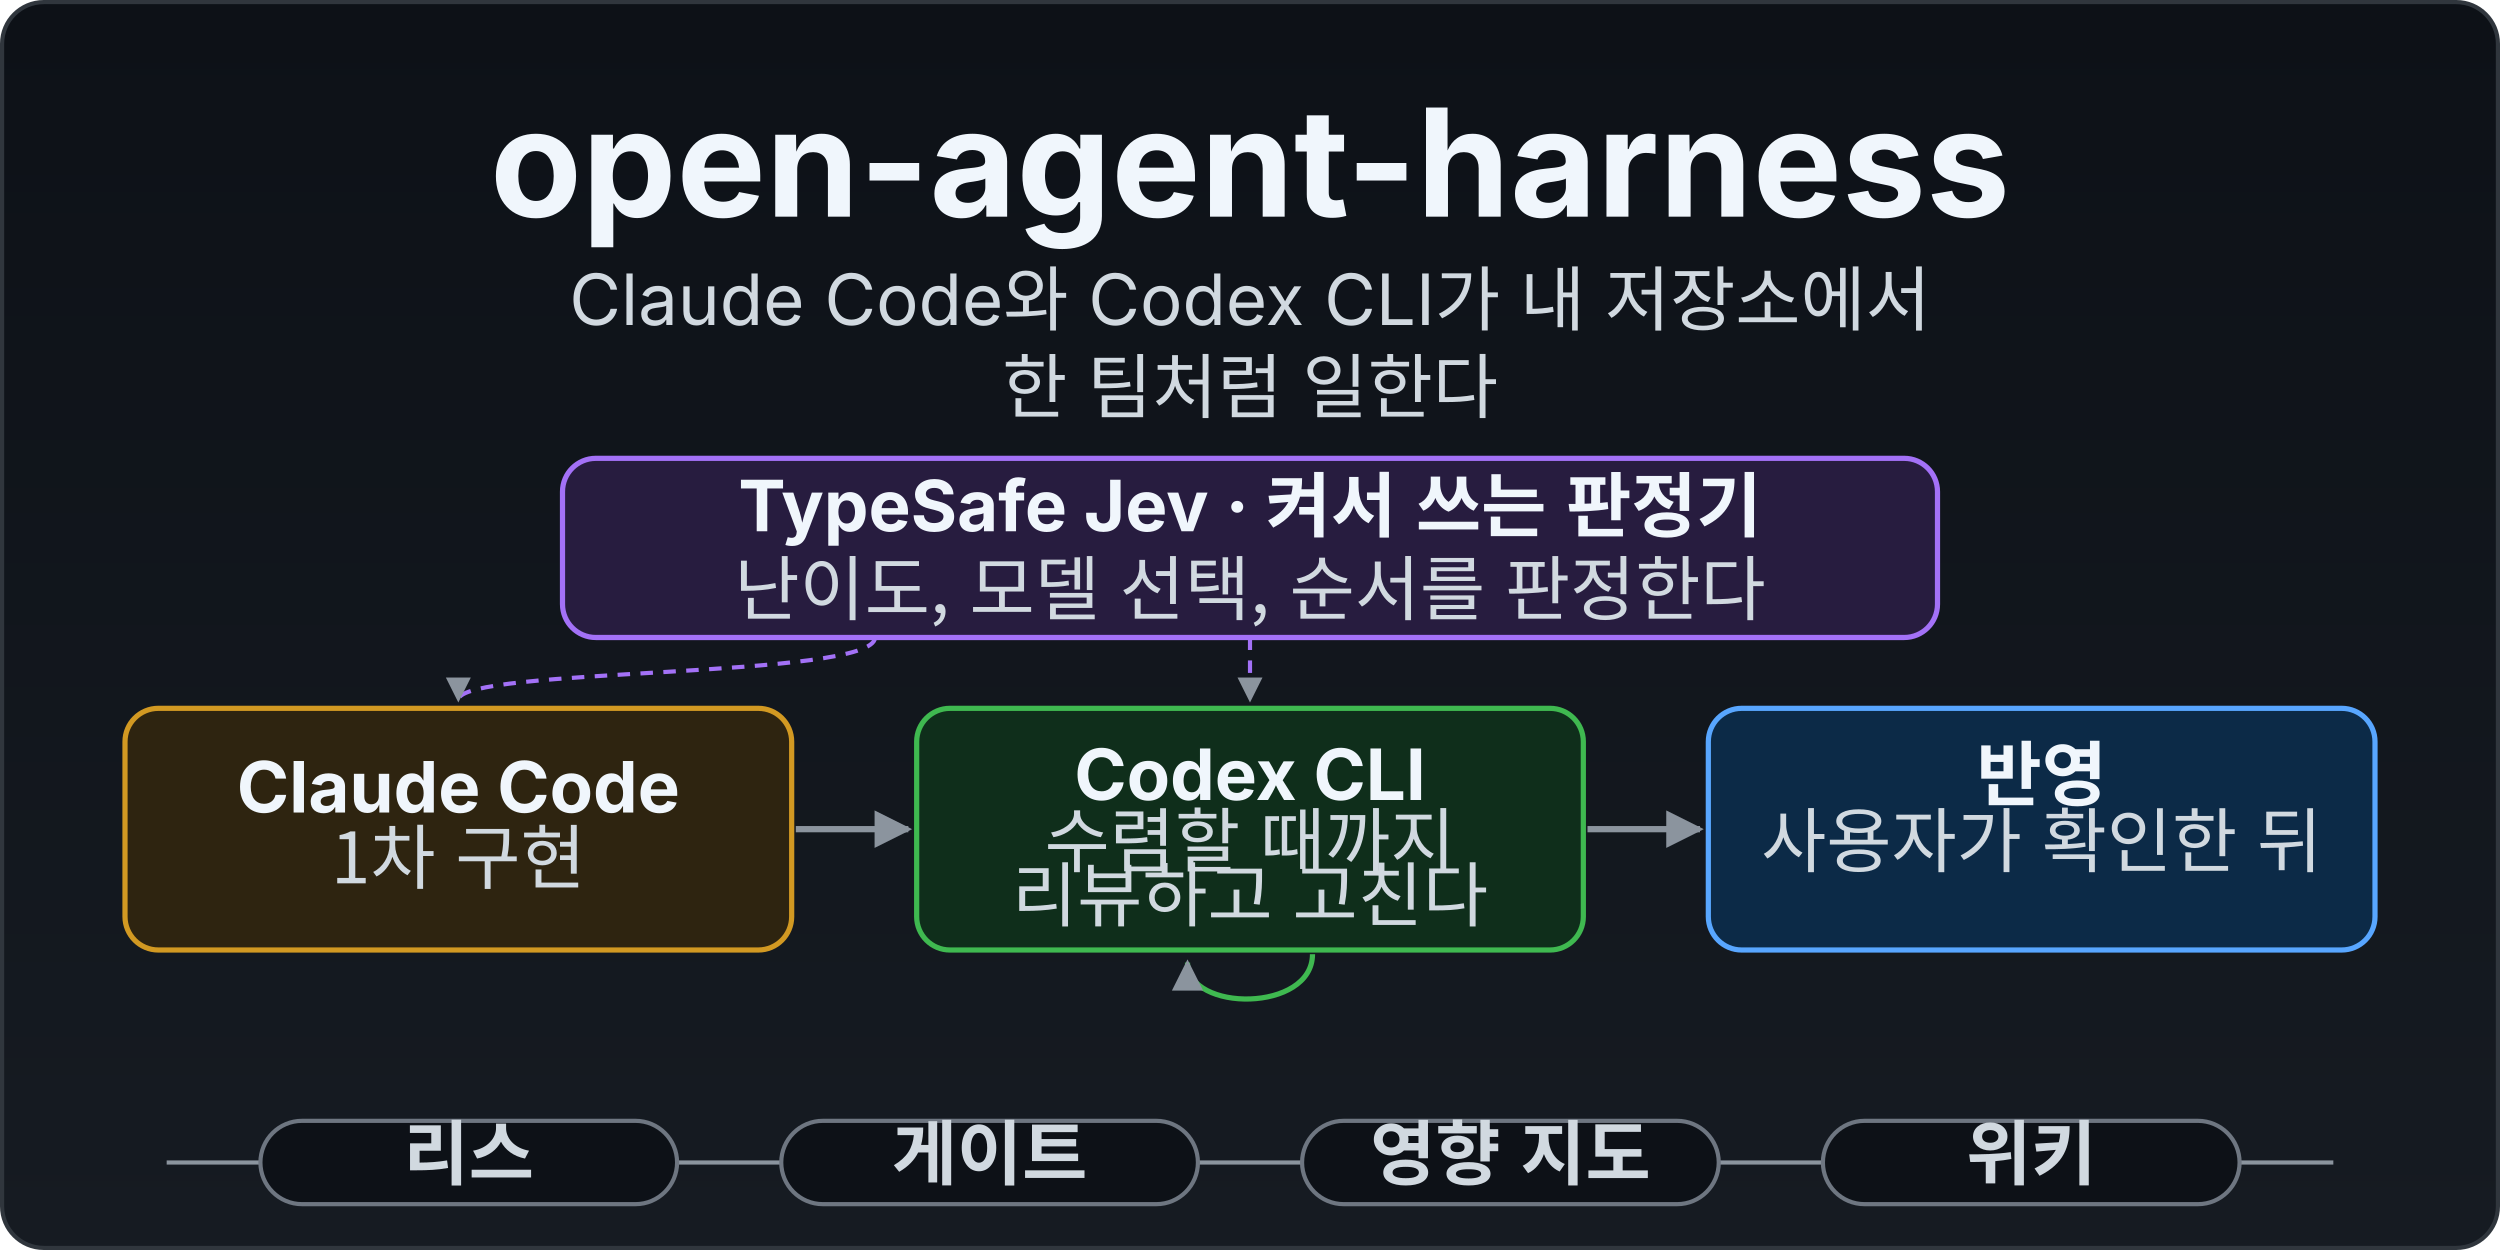
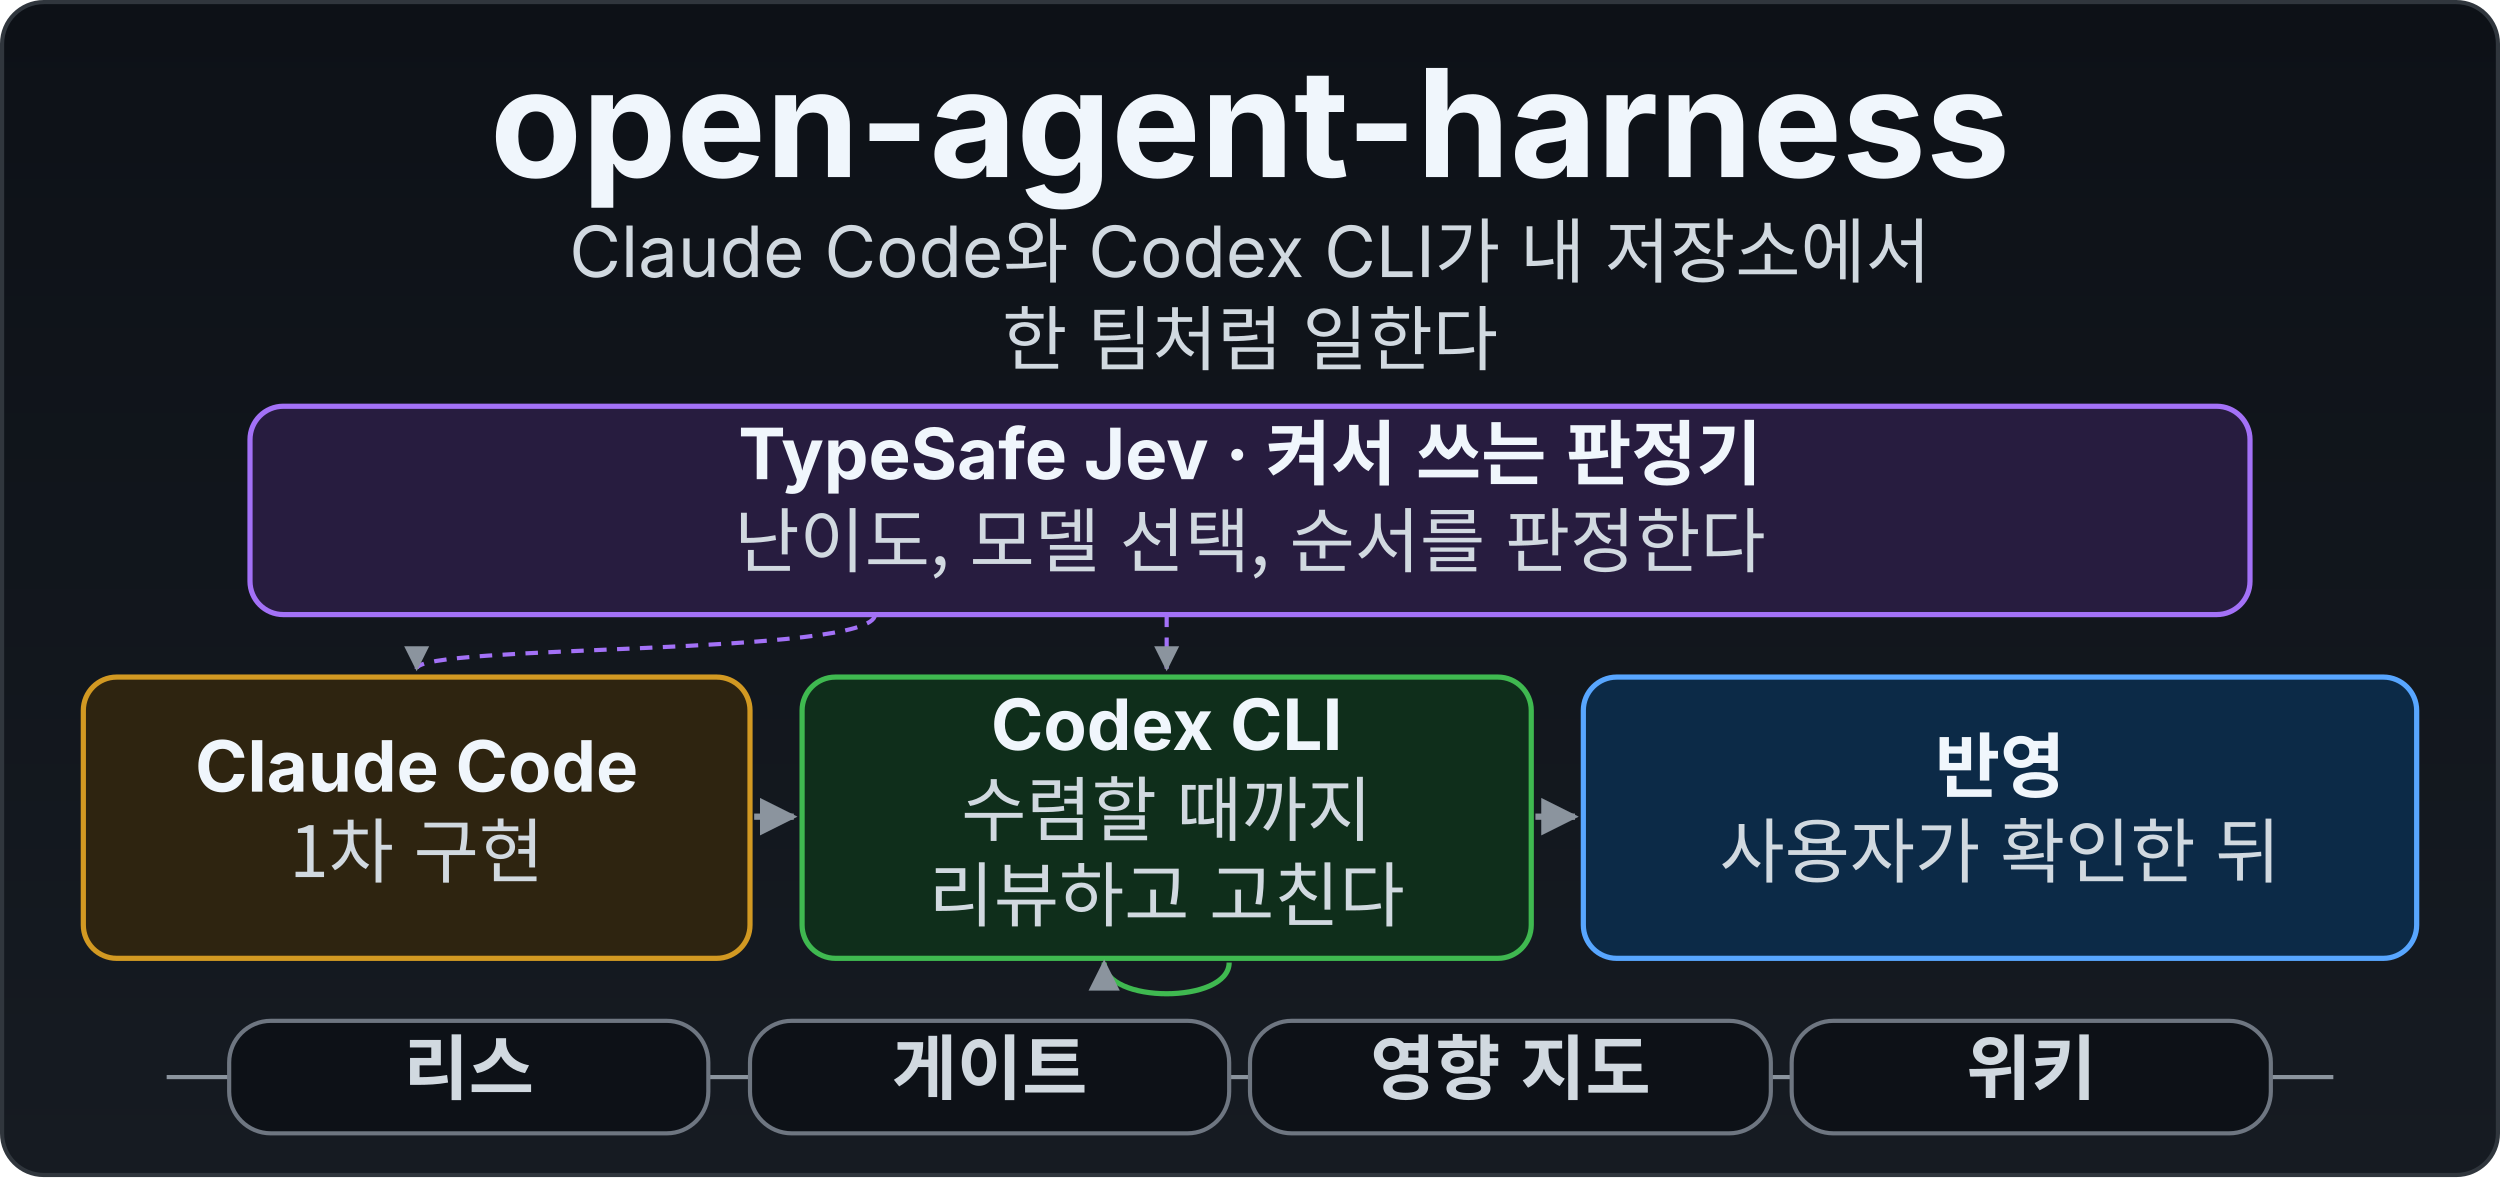
- <svg xmlns="http://www.w3.org/2000/svg" width="1200" height="600" viewBox="0 0 1200 600" role="img" aria-labelledby="title desc" xml:lang="ko">
+ <svg xmlns="http://www.w3.org/2000/svg" width="1200" height="565" viewBox="0 0 1200 565" role="img" aria-labelledby="title desc" xml:lang="ko">
  <defs>
    <linearGradient id="bg" x1="0" y1="0" x2="0" y2="1">
      <stop offset="0" stop-color="#0d1117" />
      <stop offset="1" stop-color="#161b22" />
    </linearGradient>
    <marker id="arrow" viewBox="0 0 10 10" refX="9" refY="5" markerWidth="6" markerHeight="6" orient="auto-start-reverse">
      <path d="M0,0 L10,5 L0,10 z" fill="#8b949e" />
    </marker>
  </defs>
  <style>
text { font-family: -apple-system, BlinkMacSystemFont, "Apple SD Gothic Neo", "Malgun Gothic", "Noto Sans KR", "Segoe UI", sans-serif; text-anchor: middle; }
.title { font-size: 72px; font-weight: 700; fill: #f0f6fc; }
.pitch { font-size: 34px; fill: #d1d9e0; }
.jev { font-size: 34px; font-weight: 700; fill: #f0f6fc; }
.jevhint { font-size: 34px; fill: #d1d9e0; }
.name { font-size: 34px; font-weight: 700; fill: #f0f6fc; }
.hint { font-size: 34px; fill: #d1d9e0; }
.rail { font-size: 34px; font-weight: 600; fill: #d1d9e0; }
</style>
-   <rect x="1" y="1" width="1198" height="598" rx="20" fill="url(#bg)" stroke="#30363d" stroke-width="2" />
-   <text class="title" x="600" y="104">open-agent-harness</text>
-   <text class="pitch" x="600" y="156">Claude Code와 Codex CLI가 내 저장소에서</text>
-   <text class="pitch" x="600" y="198">한 팀처럼 일한다</text>
-   <rect x="270" y="220" width="660" height="86" rx="16" fill="#271c3f" stroke="#a371f7" stroke-width="2.5" />
-   <text class="jev" x="600" y="255">TypeSafe Jev · 켜서 쓰는 판정기</text>
-   <text class="jevhint" x="600" y="295">난이도, 모델 선택, 순서를 판정한다</text>
-   <path d="M420,306 C420,326 220,320 220,336" fill="none" stroke="#a371f7" stroke-width="2" stroke-dasharray="6 5" marker-end="url(#arrow)" />
-   <line x1="600" y1="306" x2="600" y2="336" stroke="#a371f7" stroke-width="2" stroke-dasharray="6 5" marker-end="url(#arrow)" />
-   <rect x="60" y="340" width="320" height="116" rx="16" fill="#2e2410" stroke="#d29922" stroke-width="2.5" />
-   <text class="name" x="220" y="390">Claude Code</text>
-   <text class="hint" x="220" y="424">1차 구현</text>
-   <rect x="440" y="340" width="320" height="116" rx="16" fill="#0f2e1b" stroke="#3fb950" stroke-width="2.5" />
-   <text class="name" x="600" y="384">Codex CLI</text>
-   <text class="hint" x="600" y="416">수렴할 때까지</text>
-   <text class="hint" x="600" y="442">리뷰하고 고친다</text>
-   <rect x="820" y="340" width="320" height="116" rx="16" fill="#0c2a47" stroke="#58a6ff" stroke-width="2.5" />
-   <text class="name" x="980" y="384">반영</text>
-   <text class="hint" x="980" y="416">사용자가 확인한 뒤</text>
-   <line x1="382" y1="398" x2="436" y2="398" stroke="#8b949e" stroke-width="3" marker-end="url(#arrow)" />
-   <line x1="762" y1="398" x2="816" y2="398" stroke="#8b949e" stroke-width="3" marker-end="url(#arrow)" />
-   <path d="M630,458 C630,486 570,486 570,462" fill="none" stroke="#3fb950" stroke-width="2.5" marker-end="url(#arrow)" />
-   <line x1="80" y1="558" x2="1120" y2="558" stroke="#8b949e" stroke-width="2" />
-   <rect x="125" y="538" width="200" height="40" rx="20" fill="#0d1117" stroke="#6e7681" stroke-width="2" />
-   <text class="rail" x="225" y="566">리스</text>
-   <rect x="375" y="538" width="200" height="40" rx="20" fill="#0d1117" stroke="#6e7681" stroke-width="2" />
-   <text class="rail" x="475" y="566">게이트</text>
-   <rect x="625" y="538" width="200" height="40" rx="20" fill="#0d1117" stroke="#6e7681" stroke-width="2" />
-   <text class="rail" x="725" y="566">영향 지도</text>
-   <rect x="875" y="538" width="200" height="40" rx="20" fill="#0d1117" stroke="#6e7681" stroke-width="2" />
-   <text class="rail" x="975" y="566">위키</text>
+   <rect x="1" y="1" width="1198" height="563" rx="20" fill="url(#bg)" stroke="#30363d" stroke-width="2" />
+   <text class="title" x="600" y="85">open-agent-harness</text>
+   <text class="pitch" x="600" y="133">Claude Code와 Codex CLI가 내 저장소에서</text>
+   <text class="pitch" x="600" y="175">한 팀처럼 일한다</text>
+   <rect x="120" y="195" width="960" height="100" rx="16" fill="#271c3f" stroke="#a371f7" stroke-width="2.5" />
+   <text class="jev" x="600" y="230">TypeSafe Jev · 켜서 쓰는 판정기</text>
+   <text class="jevhint" x="600" y="272">난이도, 모델 선택, 순서를 판정한다</text>
+   <path d="M420,295 C420,315 200,309 200,321" fill="none" stroke="#a371f7" stroke-width="2" stroke-dasharray="6 5" marker-end="url(#arrow)" />
+   <line x1="560" y1="295" x2="560" y2="321" stroke="#a371f7" stroke-width="2" stroke-dasharray="6 5" marker-end="url(#arrow)" />
+   <rect x="40" y="325" width="320" height="135" rx="16" fill="#2e2410" stroke="#d29922" stroke-width="2.5" />
+   <text class="name" x="200" y="380">Claude Code</text>
+   <text class="hint" x="200" y="421">1차 구현</text>
+   <rect x="385" y="325" width="350" height="135" rx="16" fill="#0f2e1b" stroke="#3fb950" stroke-width="2.5" />
+   <text class="name" x="560" y="360">Codex CLI</text>
+   <text class="hint" x="560" y="401">수렴할 때까지</text>
+   <text class="hint" x="560" y="442">리뷰하고 고친다</text>
+   <rect x="760" y="325" width="400" height="135" rx="16" fill="#0c2a47" stroke="#58a6ff" stroke-width="2.5" />
+   <text class="name" x="960" y="380">반영</text>
+   <text class="hint" x="960" y="421">사용자가 확인한 뒤</text>
+   <line x1="362" y1="392" x2="381" y2="392" stroke="#8b949e" stroke-width="3" marker-end="url(#arrow)" />
+   <line x1="737" y1="392" x2="756" y2="392" stroke="#8b949e" stroke-width="3" marker-end="url(#arrow)" />
+   <path d="M590,462 C590,482 530,482 530,462" fill="none" stroke="#3fb950" stroke-width="2.5" marker-end="url(#arrow)" />
+   <line x1="80" y1="517" x2="1120" y2="517" stroke="#8b949e" stroke-width="2" />
+   <rect x="110" y="490" width="230" height="54" rx="20" fill="#0d1117" stroke="#6e7681" stroke-width="2" />
+   <text class="rail" x="225" y="525">리스</text>
+   <rect x="360" y="490" width="230" height="54" rx="20" fill="#0d1117" stroke="#6e7681" stroke-width="2" />
+   <text class="rail" x="475" y="525">게이트</text>
+   <rect x="600" y="490" width="250" height="54" rx="20" fill="#0d1117" stroke="#6e7681" stroke-width="2" />
+   <text class="rail" x="725" y="525">영향 지도</text>
+   <rect x="860" y="490" width="230" height="54" rx="20" fill="#0d1117" stroke="#6e7681" stroke-width="2" />
+   <text class="rail" x="975" y="525">위키</text>
</svg>
